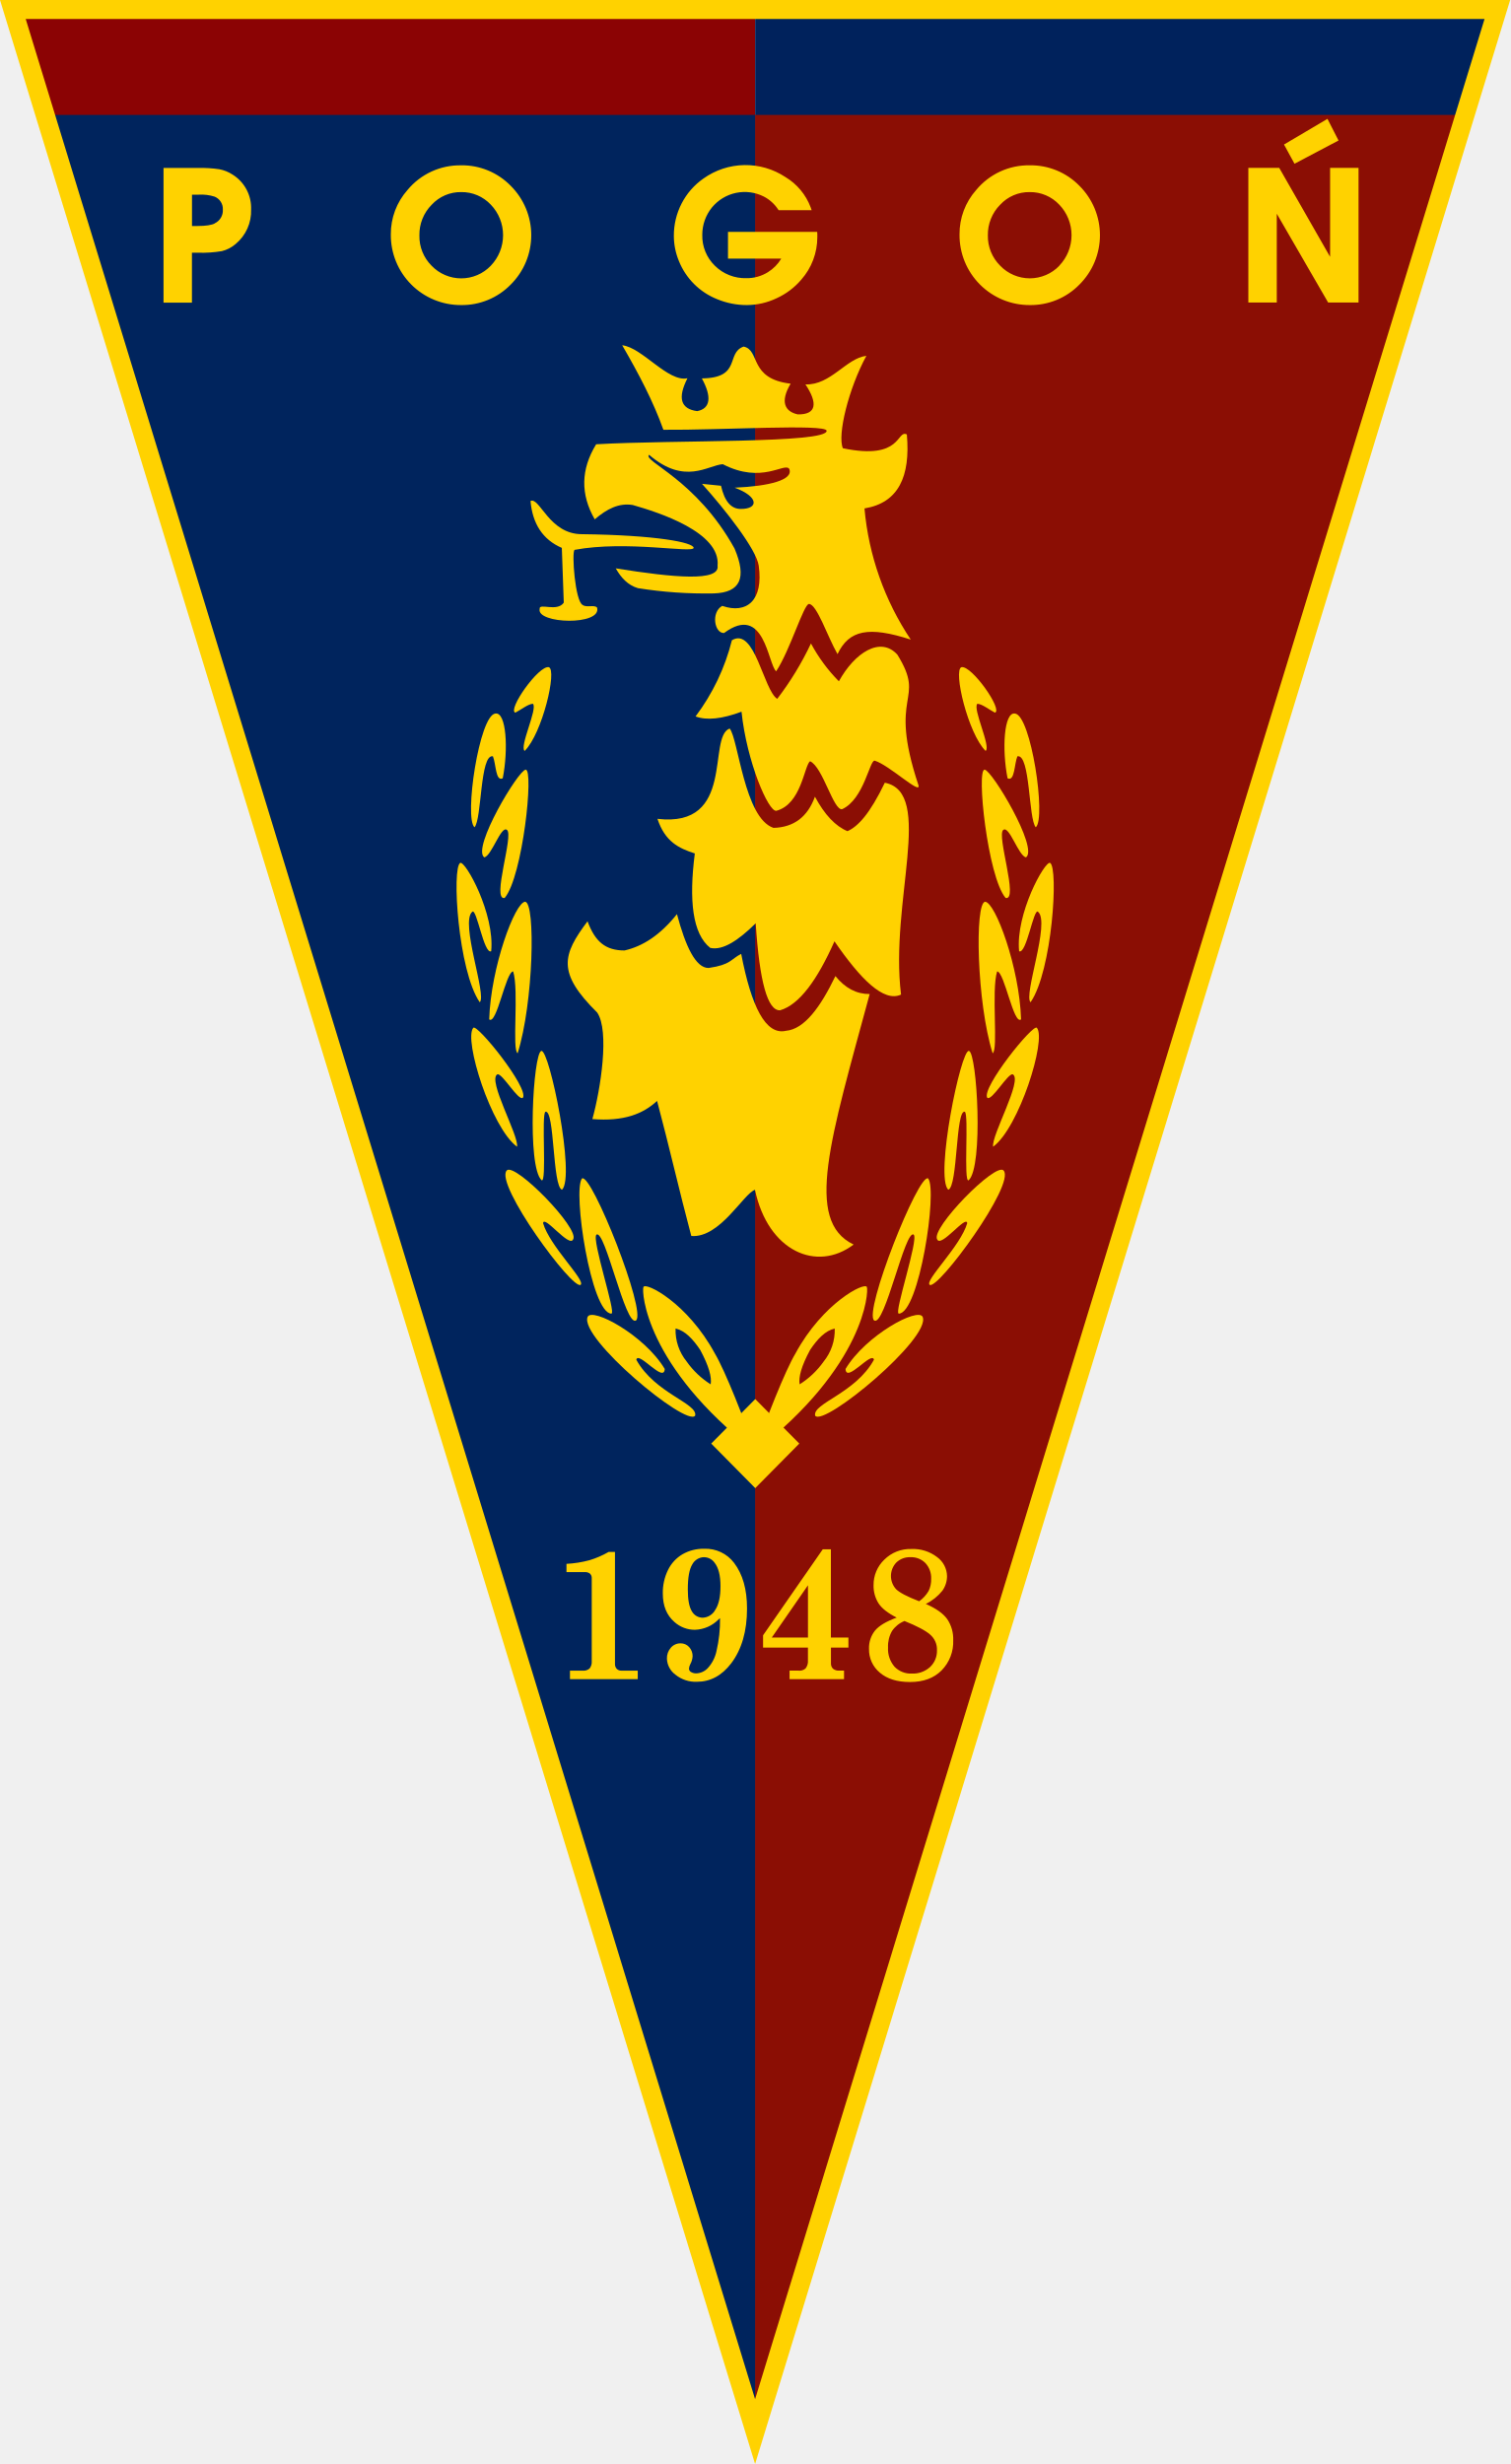
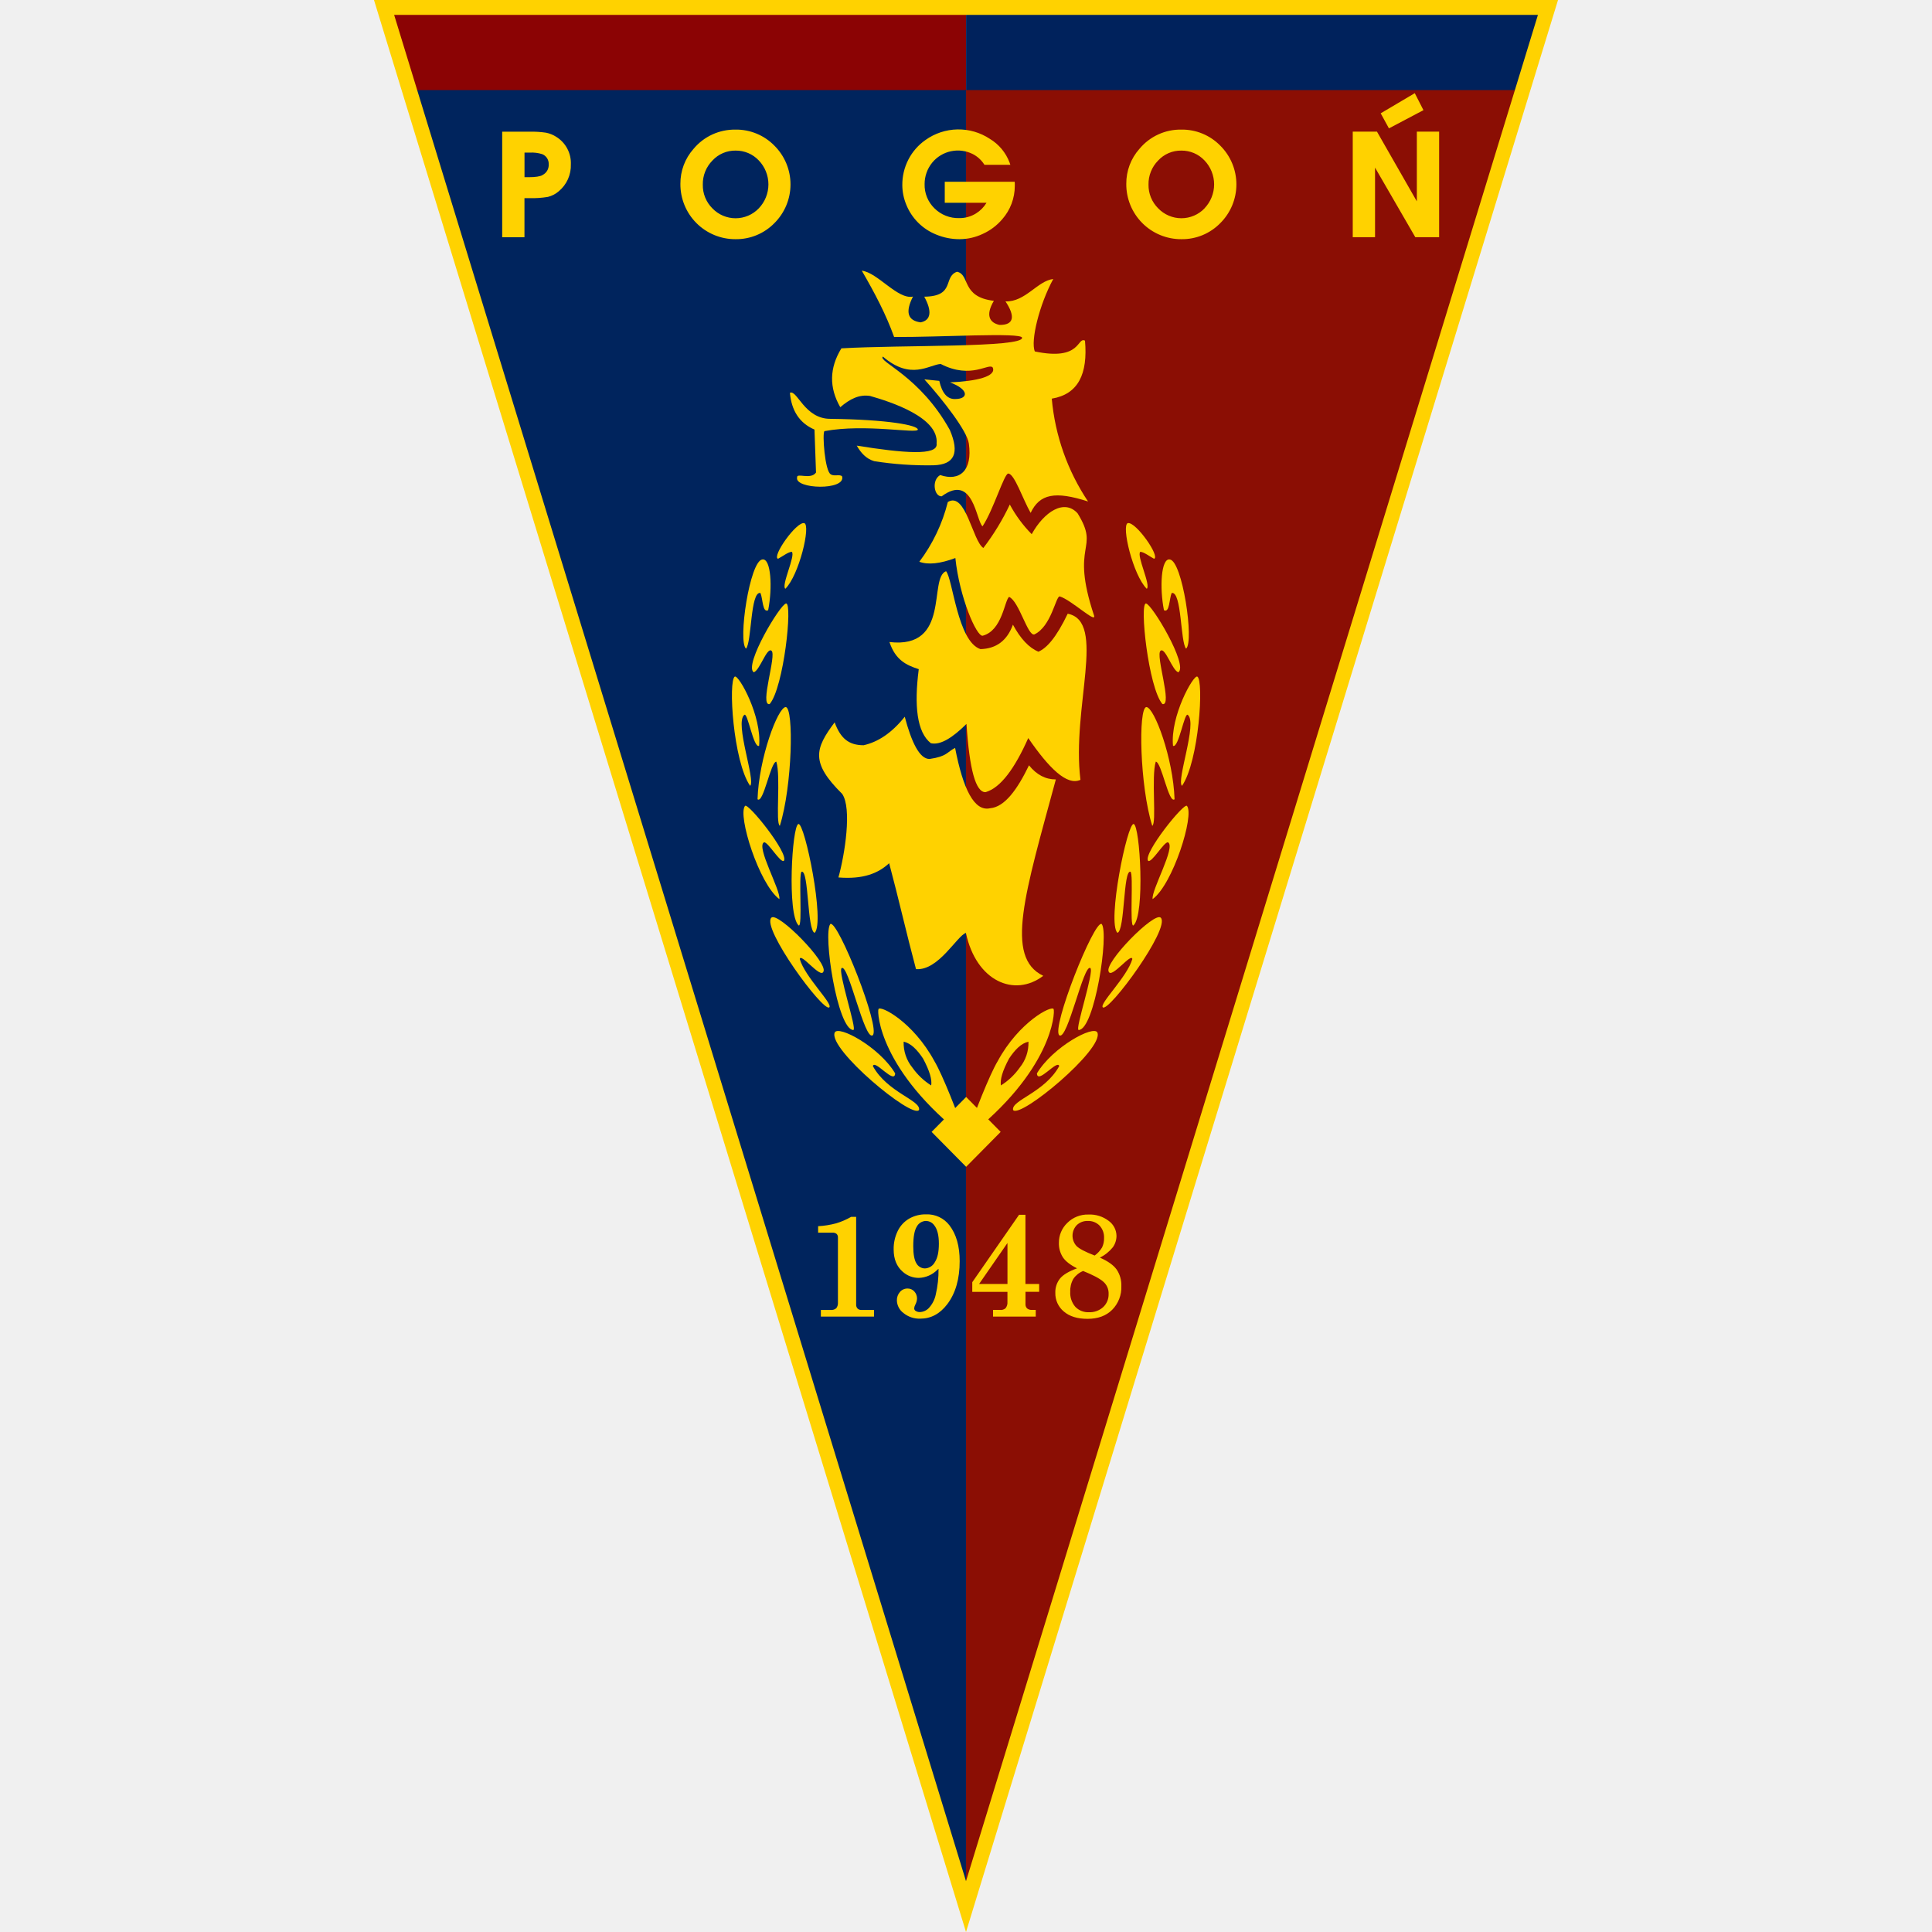
- <svg xmlns="http://www.w3.org/2000/svg" width="429" height="700" viewBox="0 0 429 700" fill="none">
-   <g clip-path="url(#clip0_37_448)">
-     <path d="M214.522 690.795V690.803L3.152 2.018H214.522V690.795Z" fill="#8B0304" />
-     <path d="M214.522 690.795V690.803L425.825 1.95H214.522V690.795Z" fill="#00225C" />
-     <path d="M214.522 690.795V690.803L12.549 32.644H214.522V690.795Z" fill="#00245D" />
-     <path d="M214.522 690.795V690.803L416.495 32.644H214.522V690.795Z" fill="#8B0E04" />
-     <path fill-rule="evenodd" clip-rule="evenodd" d="M188.449 122.086C185.592 114.091 181.498 106.256 176.75 98.085C182.431 98.698 189.777 108.66 195.291 107.458C192.428 113.063 193.35 116.176 198.056 116.798C201.83 116.067 202.259 112.746 199.376 107.5C210.765 107.383 206.1 100.279 211.244 98.463C216.068 99.463 212.639 107.61 224.6 108.997C221.456 114.276 223.078 116.958 226.625 117.723C231.971 117.824 232.366 114.529 228.81 109.207C235.997 109.468 240.426 101.733 246.116 101.094C241.073 110.342 237.821 123.591 239.443 127.341C256.404 130.897 254.639 121.952 257.615 123.423C258.674 135.42 255.219 142.852 245.578 144.441C246.764 157.767 251.285 170.581 258.724 181.7C246.747 177.85 241.208 178.943 237.921 185.828C235.097 180.91 232.038 171.587 229.802 171.578C228.315 171.629 224.431 184.777 220.489 190.704C218.119 188.661 217.195 171.309 205.688 179.834C202.948 179.943 201.931 173.949 205.15 172.125C212.16 174.521 216.917 170.57 215.539 160.708C214.883 156.101 206.201 144.996 199.426 137.454L204.822 138.001C205.825 142.451 207.722 144.645 210.513 144.584C215.48 144.584 215.648 141.12 208.697 138.547C218.573 138.119 225.507 136.336 224.204 133.201C222.826 131.258 216.505 137.648 205.327 131.872C201.074 132.166 194.543 137.942 184.39 129.207C182.398 130.973 197.787 136.118 208.664 155.832C212.21 164.189 210.345 168.359 202.73 168.586C195.53 168.716 188.333 168.216 181.221 167.089C178.372 166.248 176.43 164.13 174.917 161.465C191.627 164.155 204.528 165.265 203.847 160.717C204.764 151.217 187.18 145.584 179.742 143.465C175.817 142.843 172.438 144.542 168.95 147.543C164.854 140.431 164.988 133.321 169.353 126.214C191.206 124.936 235.064 126.021 234.828 122.372C234.694 120.346 204.301 122.246 188.475 122.095" fill="#FFD200" />
-     <path fill-rule="evenodd" clip-rule="evenodd" d="M150.694 142.339C153.274 141.027 155.972 151.763 165.294 151.755C186.415 152.015 197.023 154.092 197.056 155.647C196.905 157.261 178.044 153.436 163.209 156.21C162.369 156.933 163.377 170.897 165.529 171.864C166.613 172.705 168.891 171.713 169.614 172.613C171.017 177.808 152.35 177.262 153.3 172.991C153.081 171.175 158.242 173.958 160.158 171.209L159.603 155.647C154.09 153.268 151.274 148.703 150.702 142.33" fill="#FFD200" />
-     <path fill-rule="evenodd" clip-rule="evenodd" d="M202.04 410.11L214.547 397.458L227.062 410.11L214.547 422.763L202.04 410.11Z" fill="#FFD200" />
-     <path fill-rule="evenodd" clip-rule="evenodd" d="M197.586 203.542C202.442 197.09 205.955 189.728 207.915 181.894C214.404 177.959 216.892 196.068 220.792 198.54C224.535 193.649 227.747 188.373 230.374 182.802C232.488 186.747 235.16 190.365 238.308 193.546C242.771 185.45 250.075 180.65 254.925 185.98C263.33 199.565 251.992 196.261 260.909 223.063C261.75 226.039 252.63 217.363 248.487 216.102C247.049 215.816 245.478 226.989 239.241 229.881C236.795 230.436 233.753 217.876 230.113 216.262C228.432 217.573 227.667 228.469 220.531 230.343C218.287 230.646 212.126 216.413 210.647 202.188C205.111 204.256 200.771 204.71 197.628 203.55" fill="#FFD200" />
-     <path fill-rule="evenodd" clip-rule="evenodd" d="M186.743 232.622C209.101 235.261 200.83 209.376 207.277 206.964C209.731 209.805 211.429 232.428 219.733 235.194C225.499 235.037 229.421 232.084 231.5 226.333C234.268 231.467 237.35 234.732 240.746 236.127C243.746 234.808 247.125 231.15 251.353 222.365C265.54 225.131 252.698 256.304 255.967 282.551C251.05 284.846 244.435 278.154 237.056 267.418C232.198 278.347 227.079 285.434 221.599 287.015C218.063 287.172 215.757 278.93 214.682 262.29C209.84 267.074 205.377 270.1 201.763 269.285C196.72 265.3 195.669 255.775 197.384 242.458C192.77 240.978 188.928 239.095 186.777 232.655" fill="#FFD200" />
-     <path fill-rule="evenodd" clip-rule="evenodd" d="M166.916 261.76C169.076 267.586 172.051 270.016 177.414 270.016C182.524 268.856 187.5 265.72 192.307 259.692C194.703 268.73 197.628 275.052 201.309 274.993C207.714 274.06 207.512 272.521 210.555 270.983C213.429 285.888 217.489 294.186 223.28 292.841C228.508 292.37 233.072 286.115 237.325 277.296C240.082 280.721 243.326 282.422 247.058 282.4C235.904 323.594 228.382 346.839 242.494 353.565C232.021 361.501 218.187 355.507 214.471 338.02C211.244 339.046 204.528 351.791 196.384 351.135C192.963 338.348 190.08 325.553 186.659 312.757C182.667 316.482 177.145 318.642 168.277 317.919C170.622 309.512 173.211 292.866 169.647 287.654C158.141 276.288 159.78 271.252 166.899 261.735" fill="#FFD200" />
-     <path fill-rule="evenodd" clip-rule="evenodd" d="M146.399 202.457C144.054 201.726 152.997 188.956 155.905 189.536C158.334 190.318 154.039 208.401 149.047 213.328C147.433 212.176 152.837 201.247 151.383 199.935C150.03 199.994 148.021 201.617 146.399 202.457Z" fill="#FFD200" />
-     <path fill-rule="evenodd" clip-rule="evenodd" d="M134.792 235.009C131.799 232.487 136.145 203.155 140.726 202.71C143.861 202.197 144.441 212.924 142.818 221.104C140.759 222.163 140.919 216.976 140.028 214.858C136.33 214.109 136.901 232.739 134.792 235.035" fill="#FFD200" />
-     <path fill-rule="evenodd" clip-rule="evenodd" d="M137.548 243.551C134.01 240.894 147.256 218.775 149.316 218.666C151.736 218.363 148.475 249.116 143.365 255.102C139.557 255.943 146.046 237.153 144.004 235.766C142.323 234.471 139.717 243.088 137.574 243.576" fill="#FFD200" />
-     <path fill-rule="evenodd" clip-rule="evenodd" d="M136.279 284.728C130.144 275.867 128.278 246.485 130.749 245.131C132.262 244.602 140.583 259.575 139.54 270.235C137.464 271.243 135.38 257.75 134.153 259.045C130.606 262.013 138.406 282.912 136.279 284.728Z" fill="#FFD200" />
-     <path fill-rule="evenodd" clip-rule="evenodd" d="M138.969 289.604C139.448 274.716 146.29 256.338 149.181 256.178C152.19 256.464 151.56 284.871 147.055 299.214C145.374 298.373 147.475 281.424 145.777 275.968C143.684 276.069 141.112 291.319 138.969 289.596" fill="#FFD200" />
-     <path fill-rule="evenodd" clip-rule="evenodd" d="M146.878 325.771C139.541 320.408 131.657 295.321 134.439 292C135.456 290.638 150.307 309.117 148.542 311.866C147.307 312.959 142.659 304.779 141.297 305.208C138.355 306.78 147.466 322.644 146.878 325.771Z" fill="#FFD200" />
-     <path fill-rule="evenodd" clip-rule="evenodd" d="M153.871 335.313C149.618 331.505 151.459 299.163 153.77 298.558C156.082 297.952 163.512 334.372 159.654 337.995C156.914 337.07 157.594 315.178 154.947 315.843C153.737 316.473 155.376 336.078 153.871 335.313Z" fill="#FFD200" />
-     <path fill-rule="evenodd" clip-rule="evenodd" d="M164.974 364.998C162.73 366.747 140.381 336.288 143.962 332.514C146.222 330.118 164.789 349.033 162.814 352.102C161.713 354.565 154.569 345.023 154.275 347.487C156.132 353.985 166.437 363.771 164.949 364.998" fill="#FFD200" />
-     <path fill-rule="evenodd" clip-rule="evenodd" d="M173.699 373.195C167.908 373.195 162.596 338.096 165.344 334.784C168.034 333.178 183.793 372.8 180.666 375.137C177.666 376.987 171.875 349.075 169.437 350.757C167.983 352.009 175.069 373.044 173.707 373.162" fill="#FFD200" />
-     <path fill-rule="evenodd" clip-rule="evenodd" d="M197.468 402.191C194.946 405.444 164.503 380.106 166.924 374.128C168.185 371.295 183.087 379.29 188.836 388.908C188.651 393.111 181.372 383.662 180.759 386.276C186.054 395.911 198.308 398.668 197.476 402.191" fill="#FFD200" />
-     <path fill-rule="evenodd" clip-rule="evenodd" d="M182.784 365.62C182.23 366.957 183.331 388.126 214.513 412.305C211.656 403.713 205.94 389.278 203.066 384.494C195.342 370.202 183.415 364.116 182.784 365.629M191.912 377.399C191.792 380.828 192.924 384.184 195.098 386.84C196.915 389.413 199.223 391.602 201.889 393.279C202.225 391.228 201.41 388.134 198.922 383.511C196.829 380.375 194.568 378.012 191.921 377.424L191.912 377.399Z" fill="#FFD200" />
-     <path fill-rule="evenodd" clip-rule="evenodd" d="M282.636 202.457C284.981 201.726 276.038 188.956 273.13 189.536C270.693 190.318 274.996 208.401 279.989 213.328C281.603 212.176 276.198 201.247 277.652 199.935C279.005 199.994 281.014 201.617 282.636 202.457Z" fill="#FFD200" />
-     <path fill-rule="evenodd" clip-rule="evenodd" d="M294.252 235.009C297.244 232.487 292.899 203.155 288.318 202.71C285.183 202.197 284.595 212.924 286.225 221.104C288.285 222.163 288.125 216.976 289.016 214.858C292.714 214.109 292.142 232.739 294.252 235.035" fill="#FFD200" />
-     <path fill-rule="evenodd" clip-rule="evenodd" d="M291.487 243.551C295.025 240.894 281.779 218.775 279.72 218.666C277.299 218.363 280.56 249.116 285.671 255.102C289.478 255.943 282.989 237.153 285.023 235.766C286.704 234.471 289.31 243.088 291.453 243.576" fill="#FFD200" />
-     <path fill-rule="evenodd" clip-rule="evenodd" d="M292.764 284.728C298.9 275.867 300.766 246.485 298.295 245.131C296.782 244.602 288.461 259.575 289.503 270.235C291.579 271.243 293.664 257.75 294.891 259.045C298.438 262.013 290.63 282.912 292.764 284.728Z" fill="#FFD200" />
-     <path fill-rule="evenodd" clip-rule="evenodd" d="M290.066 289.604C289.587 274.716 282.746 256.338 279.854 256.178C276.845 256.464 277.476 284.871 281.981 299.214C283.662 298.373 281.56 281.424 283.258 275.968C285.351 276.069 287.923 291.319 290.066 289.596" fill="#FFD200" />
-     <path fill-rule="evenodd" clip-rule="evenodd" d="M282.124 325.771C289.47 320.408 297.345 295.321 294.563 292C293.554 290.638 278.694 309.117 280.459 311.866C281.695 312.959 286.343 304.779 287.705 305.208C290.646 306.78 281.535 322.644 282.124 325.771Z" fill="#FFD200" />
-     <path fill-rule="evenodd" clip-rule="evenodd" d="M275.164 335.313C279.417 331.505 277.568 299.163 275.265 298.558C272.962 297.952 265.524 334.372 269.382 337.995C272.122 337.07 271.441 315.178 274.08 315.843C275.29 316.473 273.66 336.078 275.156 335.313" fill="#FFD200" />
-     <path fill-rule="evenodd" clip-rule="evenodd" d="M264.07 364.998C266.314 366.747 288.663 336.288 285.082 332.514C282.821 330.118 264.254 349.033 266.23 352.102C267.331 354.565 274.475 345.023 274.769 347.487C272.912 353.985 262.607 363.771 264.095 364.998" fill="#FFD200" />
-     <path fill-rule="evenodd" clip-rule="evenodd" d="M255.303 373.195C261.094 373.195 266.406 338.096 263.658 334.784C260.968 333.178 245.209 372.8 248.335 375.137C251.336 376.987 257.127 349.075 259.564 350.757C261.019 352.009 253.933 373.044 255.295 373.162" fill="#FFD200" />
-     <path fill-rule="evenodd" clip-rule="evenodd" d="M231.567 402.191C234.089 405.444 264.532 380.106 262.111 374.128C260.85 371.295 245.948 379.29 240.199 388.908C240.384 393.111 247.663 383.662 248.276 386.276C242.99 395.911 230.727 398.668 231.567 402.191Z" fill="#FFD200" />
-     <path fill-rule="evenodd" clip-rule="evenodd" d="M246.251 365.62C246.806 366.957 245.705 388.126 214.522 412.305C217.38 403.713 223.095 389.278 225.978 384.494C233.702 370.202 245.629 364.116 246.259 365.629M237.131 377.399C237.252 380.828 236.119 384.184 233.946 386.84C232.129 389.413 229.821 391.602 227.155 393.279C226.818 391.228 227.634 388.134 230.122 383.511C232.206 380.375 234.475 378.012 237.123 377.424L237.131 377.399Z" fill="#FFD200" />
-     <path d="M66.072 49.601C64.931 48.853 63.655 48.336 62.315 48.08C60.354 47.792 58.371 47.671 56.389 47.718H46.455V85.97H54.524V71.796H56.305C58.556 71.865 60.808 71.713 63.029 71.342C64.488 70.983 65.84 70.279 66.971 69.29C68.393 68.103 69.525 66.606 70.281 64.915C71.037 63.223 71.397 61.382 71.334 59.53C71.411 57.558 70.965 55.6 70.04 53.856C69.116 52.113 67.747 50.645 66.072 49.601ZM61.029 63.464C60.189 63.927 58.508 64.213 56.129 64.204H54.54V55.301H56.406C57.952 55.203 59.503 55.394 60.979 55.864C61.704 56.164 62.318 56.682 62.735 57.346C63.152 58.011 63.352 58.789 63.307 59.572C63.352 60.372 63.158 61.167 62.749 61.856C62.341 62.545 61.736 63.096 61.012 63.439L61.029 63.464ZM368.267 46.239L380.244 39.916L377.101 33.763L364.754 41.06L367.737 46.516L368.267 46.239ZM377.849 47.701V72.956L363.4 47.693H354.626V85.945H362.703V60.724L377.294 85.945H385.926V47.693L377.849 47.701ZM131.018 46.97C128.117 46.915 125.241 47.513 122.603 48.721C119.965 49.929 117.633 51.715 115.779 53.948C112.679 57.435 110.984 61.95 111.022 66.617C111 69.25 111.501 71.861 112.495 74.299C113.49 76.737 114.959 78.953 116.817 80.818C118.675 82.683 120.885 84.161 123.318 85.165C125.752 86.169 128.36 86.68 130.993 86.668C133.61 86.703 136.208 86.207 138.628 85.208C141.048 84.21 143.24 82.73 145.071 80.859C146.923 79.019 148.394 76.831 149.397 74.421C150.4 72.01 150.916 69.425 150.916 66.815C150.916 64.204 150.4 61.619 149.397 59.209C148.394 56.798 146.923 54.61 145.071 52.771C143.243 50.903 141.055 49.425 138.639 48.426C136.224 47.428 133.631 46.929 131.018 46.962V46.97ZM139.423 75.495C138.336 76.629 137.031 77.532 135.587 78.148C134.143 78.765 132.588 79.083 131.018 79.083C129.447 79.083 127.893 78.765 126.449 78.148C125.004 77.532 123.699 76.629 122.613 75.495C121.481 74.37 120.59 73.027 119.993 71.547C119.396 70.067 119.106 68.481 119.142 66.886C119.11 65.275 119.401 63.675 119.999 62.179C120.597 60.683 121.488 59.322 122.621 58.176C123.688 57.016 124.989 56.094 126.437 55.473C127.886 54.851 129.45 54.543 131.026 54.57C132.599 54.548 134.158 54.854 135.606 55.47C137.053 56.085 138.356 56.995 139.431 58.143C141.666 60.475 142.913 63.58 142.913 66.81C142.913 70.041 141.666 73.146 139.431 75.478L139.423 75.495ZM292.537 46.962C289.642 46.912 286.772 47.515 284.14 48.724C281.509 49.933 279.182 51.718 277.333 53.948C274.232 57.435 272.537 61.95 272.576 66.617C272.553 69.25 273.054 71.861 274.049 74.299C275.044 76.737 276.512 78.953 278.37 80.818C280.228 82.683 282.438 84.161 284.871 85.165C287.305 86.169 289.914 86.68 292.546 86.668C295.164 86.703 297.761 86.207 300.181 85.208C302.601 84.21 304.793 82.73 306.624 80.859C308.477 79.019 309.947 76.831 310.95 74.421C311.953 72.01 312.47 69.425 312.47 66.815C312.47 64.204 311.953 61.619 310.95 59.209C309.947 56.798 308.477 54.61 306.624 52.771C304.792 50.898 302.599 49.418 300.177 48.419C297.756 47.421 295.157 46.925 292.537 46.962ZM300.943 75.487C299.856 76.621 298.551 77.523 297.107 78.14C295.662 78.756 294.108 79.074 292.537 79.074C290.967 79.074 289.413 78.756 287.968 78.14C286.524 77.523 285.219 76.621 284.132 75.487C282.998 74.364 282.103 73.023 281.5 71.545C280.898 70.067 280.601 68.482 280.628 66.886C280.597 65.275 280.889 63.675 281.487 62.179C282.084 60.683 282.975 59.322 284.107 58.176C285.174 57.016 286.475 56.094 287.923 55.473C289.372 54.851 290.936 54.543 292.512 54.57C294.085 54.548 295.644 54.854 297.092 55.47C298.539 56.085 299.842 56.995 300.917 58.143C303.152 60.475 304.4 63.58 304.4 66.81C304.4 70.041 303.152 73.146 300.917 75.478L300.943 75.487ZM232.139 65.869H206.806V73.477H221.935C220.996 75.039 219.7 76.356 218.153 77.319C216.328 78.463 214.212 79.056 212.059 79.026C210.402 79.078 208.751 78.791 207.208 78.184C205.664 77.577 204.261 76.662 203.083 75.495C201.908 74.354 200.984 72.982 200.367 71.466C199.751 69.949 199.456 68.321 199.502 66.684C199.501 63.853 200.478 61.109 202.267 58.916C204.007 56.807 206.414 55.352 209.09 54.793C211.767 54.234 214.554 54.603 216.993 55.839C218.618 56.683 220.001 57.927 221.011 59.454L221.196 59.723H230.576L230.281 58.883C228.935 55.305 226.42 52.287 223.145 50.316C219.674 48.017 215.588 46.825 211.425 46.897C207.262 46.969 203.22 48.302 199.83 50.719C197.216 52.544 195.086 54.98 193.627 57.815C192.153 60.676 191.397 63.853 191.425 67.071C191.439 69.492 191.921 71.887 192.845 74.124C193.824 76.577 195.291 78.805 197.158 80.672C199.025 82.54 201.252 84.007 203.705 84.986C206.384 86.101 209.258 86.672 212.16 86.668C215.09 86.654 217.981 85.99 220.624 84.726C223.313 83.502 225.7 81.703 227.617 79.455C230.56 76.119 232.183 71.823 232.181 67.374V66.457L232.139 65.869Z" fill="#FFD200" />
-     <path d="M160.923 444.276C163.139 444.161 165.336 443.811 167.479 443.234C169.363 442.663 171.176 441.879 172.883 440.897H174.699V472.667C174.682 472.927 174.718 473.188 174.803 473.435C174.888 473.682 175.021 473.909 175.195 474.104C175.374 474.279 175.588 474.414 175.822 474.502C176.056 474.591 176.306 474.63 176.556 474.617H181.171V477.03H161.915V474.617H165.537C165.893 474.653 166.252 474.615 166.592 474.505C166.932 474.395 167.245 474.216 167.512 473.978C167.959 473.376 168.168 472.631 168.101 471.885V448.345C168.114 448.11 168.077 447.875 167.993 447.655C167.909 447.434 167.779 447.234 167.613 447.067C167.201 446.743 166.682 446.584 166.159 446.622H160.923V444.276ZM204.545 459.712L204.142 460.048C202.366 461.865 199.957 462.925 197.418 463.007C195.268 463.023 193.191 462.234 191.593 460.796C189.391 458.89 188.29 456.2 188.29 452.725C188.241 450.398 188.748 448.092 189.769 446C190.674 444.142 192.106 442.592 193.887 441.544C195.757 440.48 197.881 439.942 200.031 439.989C201.664 439.92 203.288 440.248 204.766 440.943C206.244 441.638 207.532 442.681 208.521 443.982C210.986 447.205 212.216 451.532 212.21 456.962C212.21 463.385 210.714 468.575 207.722 472.532C205.061 476.03 201.802 477.778 197.947 477.778C195.74 477.863 193.578 477.143 191.862 475.752C191.148 475.23 190.562 474.554 190.146 473.774C189.73 472.993 189.494 472.129 189.458 471.246C189.411 470.09 189.811 468.961 190.576 468.093C190.917 467.698 191.341 467.383 191.817 467.17C192.294 466.956 192.811 466.85 193.333 466.858C193.793 466.85 194.25 466.942 194.671 467.126C195.093 467.31 195.471 467.583 195.779 467.925C196.434 468.645 196.784 469.592 196.754 470.565C196.701 471.338 196.48 472.09 196.106 472.768C195.895 473.155 195.766 473.581 195.728 474.02C195.725 474.197 195.764 474.372 195.843 474.53C195.922 474.688 196.039 474.825 196.182 474.928C196.662 475.252 197.234 475.414 197.813 475.391C199.025 475.34 200.171 474.825 201.015 473.953C202.283 472.587 203.154 470.901 203.536 469.077C204.256 466.011 204.594 462.869 204.545 459.72V459.712ZM200.031 442.376C199.339 442.383 198.662 442.576 198.07 442.936C197.478 443.295 196.994 443.808 196.669 444.419C195.818 445.792 195.392 448.163 195.392 451.532C195.392 454.457 195.779 456.525 196.543 457.753C196.849 458.306 197.297 458.767 197.841 459.088C198.385 459.409 199.005 459.578 199.636 459.577C200.372 459.544 201.086 459.321 201.709 458.929C202.333 458.537 202.843 457.989 203.192 457.341C204.184 455.861 204.677 453.619 204.671 450.615C204.671 447.58 204.116 445.352 202.99 443.948C202.655 443.474 202.212 443.084 201.698 442.813C201.184 442.541 200.613 442.394 200.031 442.385V442.376ZM233.727 440.14H236.039V465.21H241.014V468.06H236.056V472.473C236.032 472.766 236.072 473.059 236.172 473.335C236.272 473.611 236.43 473.861 236.635 474.071C237.153 474.476 237.805 474.668 238.459 474.609H239.771V477.022H224.297V474.609H226.818C227.176 474.654 227.54 474.624 227.885 474.521C228.231 474.418 228.552 474.245 228.827 474.012C229.342 473.357 229.589 472.53 229.516 471.7V468.068H216.774V464.571L233.727 440.14ZM229.525 450.363L219.245 465.21H229.525V450.363ZM263.01 455.659C265.958 456.965 267.989 458.414 269.104 460.006C270.279 461.772 270.867 463.864 270.785 465.983C270.849 467.561 270.589 469.135 270.02 470.609C269.452 472.082 268.588 473.423 267.482 474.55C265.291 476.747 262.307 477.846 258.531 477.846C254.872 477.846 252.011 476.963 249.949 475.197C248.955 474.375 248.162 473.338 247.627 472.164C247.093 470.99 246.832 469.711 246.864 468.421C246.798 466.556 247.393 464.727 248.545 463.259C249.697 461.855 251.765 460.628 254.732 459.543C252.232 458.288 250.512 456.94 249.571 455.5C248.602 453.956 248.111 452.16 248.159 450.338C248.142 448.986 248.403 447.644 248.926 446.398C249.45 445.151 250.224 444.025 251.201 443.091C252.203 442.09 253.4 441.304 254.716 440.782C256.033 440.26 257.443 440.013 258.858 440.056C261.512 439.93 264.124 440.749 266.23 442.368C267.078 442.988 267.772 443.795 268.257 444.726C268.743 445.658 269.007 446.69 269.028 447.74C269.034 449.227 268.576 450.679 267.717 451.893C266.445 453.48 264.838 454.767 263.01 455.659ZM261.094 454.928C262.199 454.142 263.124 453.13 263.809 451.96C264.315 450.893 264.56 449.72 264.523 448.539C264.596 446.892 264.013 445.283 262.901 444.066C262.348 443.501 261.682 443.059 260.946 442.769C260.21 442.48 259.421 442.348 258.631 442.385C257.896 442.353 257.161 442.47 256.472 442.73C255.783 442.991 255.153 443.388 254.622 443.898C253.655 444.916 253.109 446.262 253.095 447.666C253.081 449.07 253.6 450.428 254.547 451.464C255.527 452.445 257.71 453.589 261.094 454.894V454.928ZM256.892 460.535C255.464 461.109 254.243 462.099 253.387 463.377C252.583 464.79 252.196 466.402 252.269 468.026C252.151 470.017 252.811 471.977 254.11 473.491C254.741 474.148 255.506 474.662 256.352 475C257.199 475.338 258.108 475.491 259.018 475.449C260.92 475.539 262.781 474.875 264.196 473.6C264.844 472.991 265.356 472.251 265.697 471.429C266.037 470.608 266.199 469.722 266.171 468.833C266.207 467.99 266.051 467.151 265.715 466.377C265.378 465.604 264.87 464.917 264.229 464.369C262.952 463.237 260.509 461.945 256.9 460.493L256.892 460.535Z" fill="#FFD200" />
-     <path d="M214.505 700.009L0 0H429.002L214.505 700.009ZM7.304 5.397L214.505 681.589L421.723 5.397H7.304Z" fill="#FFD200" />
+ <svg xmlns="http://www.w3.org/2000/svg" width="700" height="700" viewBox="0 0 700 700" fill="none">
+   <g clip-path="url(#clip0_85_292)">
+     <path d="M350.021 690.791V690.799L138.651 2.013H350.021V690.791Z" fill="#8B0304" />
+     <path d="M350.021 690.791V690.799L561.324 1.946H350.021V690.791Z" fill="#00225C" />
+     <path d="M350.021 690.791V690.799L148.048 32.64H350.021V690.791Z" fill="#00245D" />
+     <path d="M350.021 690.791V690.799L551.994 32.64H350.021V690.791Z" fill="#8B0E04" />
+     <path fill-rule="evenodd" clip-rule="evenodd" d="M323.948 122.082C321.091 114.087 316.997 106.252 312.249 98.08C317.93 98.694 325.276 108.656 330.79 107.454C327.927 113.059 328.849 116.172 333.555 116.794C337.329 116.063 337.758 112.742 334.875 107.496C346.264 107.379 341.599 100.275 346.743 98.458C351.567 99.459 348.138 107.606 360.099 108.993C356.955 114.272 358.577 116.954 362.124 117.719C367.47 117.82 367.865 114.525 364.309 109.203C371.496 109.464 375.925 101.729 381.615 101.09C376.572 110.338 373.32 123.587 374.942 127.337C391.903 130.893 390.138 121.948 393.114 123.419C394.173 135.416 390.718 142.848 381.077 144.437C382.263 157.763 386.784 170.577 394.223 181.696C382.246 177.846 376.707 178.939 373.42 185.824C370.596 180.906 367.537 171.583 365.301 171.574C363.814 171.625 359.93 184.773 355.988 190.7C353.618 188.657 352.694 171.305 341.187 179.83C338.447 179.939 337.43 173.945 340.649 172.121C347.659 174.517 352.416 170.566 351.038 160.704C350.382 156.097 341.7 144.992 334.925 137.45L340.321 137.997C341.324 142.447 343.221 144.641 346.012 144.58C350.979 144.58 351.147 141.116 344.196 138.543C354.072 138.115 361.006 136.332 359.703 133.197C358.325 131.254 352.004 137.644 340.826 131.868C336.573 132.162 330.042 137.938 319.889 129.203C317.897 130.969 333.286 136.114 344.163 155.828C347.709 164.185 345.844 168.355 338.229 168.582C331.029 168.712 323.832 168.212 316.72 167.085C313.871 166.244 311.929 164.126 310.416 161.461C327.126 164.151 340.027 165.261 339.346 160.713C340.263 151.213 322.679 145.58 315.241 143.461C311.316 142.839 307.937 144.538 304.449 147.539C300.353 140.427 300.487 133.317 304.852 126.21C326.705 124.932 370.563 126.017 370.327 122.368C370.193 120.342 339.8 122.242 323.974 122.091" fill="#FFD200" />
+     <path fill-rule="evenodd" clip-rule="evenodd" d="M286.193 142.335C288.773 141.023 291.471 151.759 300.793 151.751C321.914 152.011 332.522 154.088 332.555 155.643C332.404 157.257 313.543 153.432 298.708 156.206C297.868 156.929 298.876 170.893 301.028 171.86C302.112 172.701 304.39 171.709 305.113 172.609C306.516 177.804 287.849 177.258 288.799 172.987C288.58 171.171 293.741 173.954 295.657 171.205L295.102 155.643C289.589 153.264 286.773 148.699 286.201 142.326" fill="#FFD200" />
+     <path fill-rule="evenodd" clip-rule="evenodd" d="M337.539 410.105L350.046 397.453L362.561 410.105L350.046 422.759L337.539 410.105Z" fill="#FFD200" />
+     <path fill-rule="evenodd" clip-rule="evenodd" d="M333.085 203.538C337.941 197.086 341.454 189.724 343.414 181.89C349.903 177.955 352.391 196.064 356.291 198.536C360.034 193.645 363.246 188.369 365.873 182.798C367.987 186.743 370.659 190.361 373.807 193.542C378.27 185.446 385.574 180.646 390.424 185.976C398.829 199.561 387.491 196.257 396.408 223.059C397.249 226.035 388.129 217.359 383.986 216.098C382.548 215.812 380.977 226.985 374.74 229.877C372.294 230.432 369.252 217.872 365.612 216.258C363.931 217.569 363.166 228.465 356.03 230.339C353.786 230.642 347.625 216.409 346.146 202.184C340.61 204.252 336.27 204.706 333.127 203.546" fill="#FFD200" />
+     <path fill-rule="evenodd" clip-rule="evenodd" d="M322.242 232.617C344.6 235.256 336.329 209.371 342.776 206.959C345.23 209.8 346.928 232.423 355.232 235.189C360.998 235.032 364.92 232.079 366.999 226.328C369.767 231.462 372.849 234.727 376.245 236.122C379.245 234.803 382.624 231.145 386.852 222.36C401.039 225.126 388.197 256.299 391.466 282.546C386.549 284.841 379.934 278.149 372.555 267.413C367.697 278.342 362.578 285.429 357.098 287.01C353.562 287.167 351.256 278.925 350.181 262.285C345.339 267.069 340.876 270.095 337.262 269.28C332.219 265.295 331.168 255.77 332.883 242.453C328.269 240.973 324.427 239.09 322.276 232.65" fill="#FFD200" />
+     <path fill-rule="evenodd" clip-rule="evenodd" d="M302.415 261.755C304.575 267.581 307.55 270.012 312.913 270.012C318.023 268.852 322.999 265.715 327.806 259.688C330.202 268.726 333.127 275.047 336.808 274.988C343.213 274.055 343.011 272.516 346.054 270.978C348.928 285.883 352.988 294.181 358.779 292.836C364.007 292.365 368.571 286.111 372.824 277.292C375.581 280.717 378.825 282.418 382.557 282.396C371.403 323.59 363.881 346.834 377.993 353.56C367.52 361.496 353.686 355.503 349.97 338.016C346.743 339.042 340.027 351.786 331.883 351.13C328.462 338.343 325.579 325.549 322.158 312.753C318.166 316.478 312.644 318.637 303.776 317.914C306.121 309.507 308.71 292.862 305.146 287.65C293.64 276.284 295.279 271.247 302.398 261.73" fill="#FFD200" />
+     <path fill-rule="evenodd" clip-rule="evenodd" d="M281.898 202.453C279.553 201.722 288.496 188.951 291.404 189.531C293.833 190.313 289.538 208.396 284.546 213.323C282.932 212.171 288.336 201.242 286.882 199.93C285.529 199.989 283.52 201.613 281.898 202.453Z" fill="#FFD200" />
+     <path fill-rule="evenodd" clip-rule="evenodd" d="M270.291 235.004C267.298 232.482 271.644 203.15 276.225 202.705C279.36 202.192 279.94 212.919 278.317 221.099C276.258 222.158 276.418 216.971 275.527 214.853C271.829 214.104 272.4 232.734 270.291 235.03" fill="#FFD200" />
+     <path fill-rule="evenodd" clip-rule="evenodd" d="M273.047 243.547C269.509 240.89 282.755 218.771 284.815 218.662C287.235 218.359 283.974 249.112 278.864 255.098C275.056 255.939 281.545 237.149 279.503 235.762C277.822 234.467 275.216 243.084 273.073 243.572" fill="#FFD200" />
+     <path fill-rule="evenodd" clip-rule="evenodd" d="M271.778 284.724C265.643 275.863 263.777 246.48 266.248 245.126C267.761 244.597 276.082 259.57 275.039 270.23C272.963 271.238 270.879 257.745 269.652 259.04C266.105 262.008 273.905 282.908 271.778 284.724Z" fill="#FFD200" />
+     <path fill-rule="evenodd" clip-rule="evenodd" d="M274.468 289.599C274.947 274.711 281.789 256.333 284.68 256.173C287.689 256.459 287.059 284.866 282.554 299.209C280.873 298.368 282.974 281.419 281.276 275.963C279.183 276.064 276.611 291.314 274.468 289.591" fill="#FFD200" />
+     <path fill-rule="evenodd" clip-rule="evenodd" d="M282.377 325.767C275.04 320.404 267.156 295.317 269.938 291.996C270.955 290.634 285.806 309.113 284.041 311.862C282.806 312.955 278.158 304.774 276.796 305.203C273.854 306.775 282.965 322.64 282.377 325.767Z" fill="#FFD200" />
+     <path fill-rule="evenodd" clip-rule="evenodd" d="M289.37 335.309C285.117 331.501 286.958 299.158 289.269 298.553C291.581 297.947 299.011 334.368 295.153 337.991C292.413 337.066 293.093 315.174 290.446 315.839C289.236 316.469 290.875 336.074 289.37 335.309Z" fill="#FFD200" />
+     <path fill-rule="evenodd" clip-rule="evenodd" d="M300.473 364.993C298.229 366.742 275.88 336.283 279.461 332.509C281.721 330.113 300.288 349.028 298.313 352.097C297.212 354.56 290.068 345.018 289.774 347.482C291.631 353.98 301.936 363.766 300.448 364.993" fill="#FFD200" />
+     <path fill-rule="evenodd" clip-rule="evenodd" d="M309.198 373.19C303.407 373.19 298.095 338.092 300.843 334.78C303.533 333.174 319.292 372.796 316.165 375.133C313.165 376.983 307.374 349.071 304.936 350.753C303.482 352.005 310.568 373.04 309.206 373.158" fill="#FFD200" />
+     <path fill-rule="evenodd" clip-rule="evenodd" d="M332.967 402.186C330.445 405.439 300.002 380.102 302.423 374.124C303.684 371.291 318.586 379.286 324.335 388.904C324.15 393.107 316.871 383.658 316.258 386.272C321.553 395.907 333.807 398.663 332.975 402.186" fill="#FFD200" />
+     <path fill-rule="evenodd" clip-rule="evenodd" d="M318.283 365.616C317.729 366.953 318.83 388.122 350.012 412.301C347.155 403.709 341.439 389.273 338.565 384.49C330.841 370.198 318.914 364.112 318.283 365.625M327.411 377.394C327.291 380.823 328.423 384.18 330.597 386.836C332.414 389.409 334.722 391.598 337.388 393.275C337.724 391.224 336.909 388.129 334.421 383.506C332.328 380.37 330.067 378.007 327.42 377.419L327.411 377.394Z" fill="#FFD200" />
+     <path fill-rule="evenodd" clip-rule="evenodd" d="M418.135 202.453C420.48 201.722 411.537 188.951 408.629 189.531C406.192 190.313 410.495 208.396 415.488 213.323C417.102 212.171 411.697 201.242 413.151 199.93C414.504 199.989 416.513 201.613 418.135 202.453Z" fill="#FFD200" />
+     <path fill-rule="evenodd" clip-rule="evenodd" d="M429.751 235.004C432.743 232.482 428.398 203.15 423.817 202.705C420.682 202.192 420.094 212.919 421.724 221.099C423.784 222.158 423.624 216.971 424.515 214.853C428.213 214.104 427.641 232.734 429.751 235.03" fill="#FFD200" />
+     <path fill-rule="evenodd" clip-rule="evenodd" d="M426.986 243.547C430.524 240.89 417.278 218.771 415.219 218.662C412.798 218.359 416.059 249.112 421.17 255.098C424.977 255.939 418.488 237.149 420.522 235.762C422.203 234.467 424.809 243.084 426.952 243.572" fill="#FFD200" />
+     <path fill-rule="evenodd" clip-rule="evenodd" d="M428.263 284.724C434.399 275.863 436.265 246.48 433.794 245.126C432.281 244.597 423.96 259.57 425.002 270.23C427.078 271.238 429.163 257.745 430.39 259.04C433.937 262.008 426.129 282.908 428.263 284.724Z" fill="#FFD200" />
+     <path fill-rule="evenodd" clip-rule="evenodd" d="M425.565 289.599C425.086 274.711 418.245 256.333 415.353 256.173C412.344 256.459 412.975 284.866 417.48 299.209C419.161 298.368 417.059 281.419 418.757 275.963C420.85 276.064 423.422 291.314 425.565 289.591" fill="#FFD200" />
+     <path fill-rule="evenodd" clip-rule="evenodd" d="M417.623 325.767C424.969 320.404 432.844 295.317 430.062 291.996C429.053 290.634 414.193 309.113 415.958 311.862C417.194 312.955 421.842 304.774 423.204 305.203C426.145 306.775 417.034 322.64 417.623 325.767Z" fill="#FFD200" />
+     <path fill-rule="evenodd" clip-rule="evenodd" d="M410.663 335.309C414.916 331.501 413.067 299.158 410.764 298.553C408.461 297.947 401.023 334.368 404.881 337.991C407.621 337.066 406.94 315.174 409.579 315.839C410.789 316.469 409.159 336.074 410.655 335.309" fill="#FFD200" />
+     <path fill-rule="evenodd" clip-rule="evenodd" d="M399.569 364.993C401.813 366.742 424.162 336.283 420.581 332.509C418.32 330.113 399.753 349.028 401.729 352.097C402.83 354.56 409.974 345.018 410.268 347.482C408.411 353.98 398.106 363.766 399.594 364.993" fill="#FFD200" />
+     <path fill-rule="evenodd" clip-rule="evenodd" d="M390.802 373.19C396.593 373.19 401.905 338.092 399.157 334.78C396.467 333.174 380.708 372.796 383.834 375.133C386.835 376.983 392.626 349.071 395.063 350.753C396.518 352.005 389.432 373.04 390.794 373.158" fill="#FFD200" />
+     <path fill-rule="evenodd" clip-rule="evenodd" d="M367.066 402.186C369.588 405.439 400.031 380.102 397.61 374.124C396.349 371.291 381.447 379.286 375.698 388.904C375.883 393.107 383.162 383.658 383.775 386.272C378.489 395.907 366.226 398.663 367.066 402.186Z" fill="#FFD200" />
+     <path fill-rule="evenodd" clip-rule="evenodd" d="M381.75 365.616C382.305 366.953 381.204 388.122 350.021 412.301C352.879 403.709 358.594 389.273 361.477 384.49C369.201 370.198 381.128 364.112 381.758 365.625M372.63 377.394C372.751 380.823 371.618 384.18 369.445 386.836C367.628 389.409 365.32 391.598 362.654 393.275C362.317 391.224 363.133 388.129 365.621 383.506C367.705 380.37 369.974 378.007 372.622 377.419L372.63 377.394Z" fill="#FFD200" />
+     <path d="M201.571 49.597C200.43 48.849 199.154 48.331 197.814 48.075C195.853 47.787 193.87 47.666 191.889 47.714H181.954V85.966H190.023V71.791H191.804C194.055 71.86 196.307 71.708 198.529 71.337C199.987 70.978 201.339 70.275 202.47 69.286C203.892 68.098 205.024 66.602 205.78 64.91C206.536 63.219 206.896 61.377 206.833 59.526C206.91 57.553 206.464 55.596 205.539 53.852C204.615 52.108 203.246 50.64 201.571 49.597ZM196.528 63.46C195.688 63.922 194.007 64.208 191.628 64.2H190.039V55.297H191.905C193.451 55.198 195.002 55.389 196.478 55.86C197.203 56.159 197.817 56.677 198.234 57.342C198.651 58.006 198.851 58.784 198.806 59.568C198.851 60.367 198.657 61.162 198.249 61.851C197.84 62.54 197.235 63.092 196.511 63.435L196.528 63.46ZM503.766 46.234L515.743 39.912L512.6 33.758L500.253 41.055L503.236 46.511L503.766 46.234ZM513.348 47.697V72.951L498.899 47.688H490.125V85.94H498.202V60.719L512.793 85.94H521.425V47.688L513.348 47.697ZM266.517 46.965C263.616 46.91 260.74 47.509 258.102 48.717C255.464 49.925 253.132 51.711 251.278 53.943C248.178 57.431 246.483 61.946 246.521 66.613C246.499 69.246 247 71.857 247.994 74.294C248.989 76.732 250.458 78.948 252.316 80.813C254.174 82.679 256.384 84.156 258.817 85.161C261.251 86.165 263.859 86.676 266.492 86.663C269.109 86.699 271.707 86.202 274.127 85.204C276.547 84.205 278.739 82.725 280.57 80.854C282.422 79.014 283.893 76.827 284.896 74.416C285.899 72.006 286.415 69.421 286.415 66.81C286.415 64.199 285.899 61.614 284.896 59.204C283.893 56.794 282.422 54.606 280.57 52.766C278.742 50.898 276.554 49.42 274.138 48.422C271.723 47.423 269.13 46.925 266.517 46.957V46.965ZM274.922 75.49C273.835 76.625 272.53 77.527 271.086 78.144C269.642 78.76 268.087 79.078 266.517 79.078C264.946 79.078 263.392 78.76 261.948 78.144C260.503 77.527 259.198 76.625 258.112 75.49C256.98 74.366 256.089 73.023 255.492 71.543C254.895 70.063 254.605 68.477 254.641 66.882C254.609 65.271 254.9 63.67 255.498 62.174C256.096 60.678 256.987 59.317 258.12 58.172C259.187 57.011 260.488 56.09 261.936 55.468C263.385 54.846 264.949 54.539 266.525 54.565C268.098 54.543 269.657 54.85 271.105 55.465C272.552 56.08 273.855 56.991 274.93 58.138C277.165 60.47 278.412 63.576 278.412 66.806C278.412 70.036 277.165 73.141 274.93 75.474L274.922 75.49ZM428.036 46.957C425.141 46.908 422.271 47.51 419.639 48.719C417.008 49.929 414.681 51.714 412.832 53.943C409.731 57.431 408.036 61.946 408.075 66.613C408.052 69.246 408.553 71.857 409.548 74.294C410.543 76.732 412.011 78.948 413.869 80.813C415.727 82.679 417.937 84.156 420.37 85.161C422.804 86.165 425.413 86.676 428.045 86.663C430.663 86.699 433.26 86.202 435.68 85.204C438.1 84.205 440.292 82.725 442.123 80.854C443.976 79.014 445.446 76.827 446.449 74.416C447.452 72.006 447.969 69.421 447.969 66.81C447.969 64.199 447.452 61.614 446.449 59.204C445.446 56.794 443.976 54.606 442.123 52.766C440.291 50.894 438.098 49.413 435.676 48.415C433.255 47.416 430.656 46.92 428.036 46.957ZM436.442 75.482C435.355 76.616 434.05 77.519 432.606 78.135C431.161 78.752 429.607 79.07 428.036 79.07C426.466 79.07 424.912 78.752 423.467 78.135C422.023 77.519 420.718 76.616 419.631 75.482C418.497 74.359 417.602 73.019 416.999 71.54C416.397 70.062 416.1 68.478 416.127 66.882C416.096 65.271 416.388 63.671 416.986 62.175C417.583 60.679 418.474 59.318 419.606 58.172C420.673 57.011 421.974 56.09 423.422 55.468C424.871 54.846 426.435 54.539 428.011 54.565C429.584 54.543 431.143 54.85 432.591 55.465C434.038 56.08 435.341 56.991 436.416 58.138C438.651 60.47 439.899 63.576 439.899 66.806C439.899 70.036 438.651 73.141 436.416 75.474L436.442 75.482ZM367.638 65.864H342.305V73.473H357.434C356.495 75.035 355.199 76.351 353.652 77.315C351.827 78.459 349.711 79.051 347.558 79.021C345.901 79.073 344.25 78.787 342.707 78.18C341.163 77.573 339.76 76.658 338.582 75.49C337.407 74.35 336.483 72.978 335.866 71.461C335.25 69.945 334.955 68.316 335.001 66.68C335 63.849 335.977 61.105 337.766 58.912C339.506 56.802 341.913 55.348 344.589 54.789C347.266 54.229 350.053 54.598 352.492 55.835C354.117 56.678 355.5 57.922 356.51 59.45L356.695 59.719H366.075L365.78 58.878C364.434 55.301 361.919 52.282 358.644 50.311C355.173 48.012 351.087 46.82 346.924 46.892C342.761 46.964 338.719 48.297 335.329 50.715C332.715 52.54 330.585 54.975 329.126 57.81C327.652 60.672 326.896 63.848 326.924 67.067C326.938 69.487 327.42 71.883 328.344 74.12C329.323 76.573 330.79 78.8 332.657 80.668C334.524 82.535 336.751 84.003 339.204 84.982C341.883 86.096 344.757 86.668 347.659 86.663C350.589 86.649 353.48 85.986 356.123 84.721C358.812 83.498 361.199 81.698 363.116 79.45C366.059 76.114 367.682 71.818 367.68 67.369V66.453L367.638 65.864Z" fill="#FFD200" />
+     <path d="M296.422 444.272C298.638 444.157 300.835 443.807 302.978 443.23C304.862 442.659 306.675 441.874 308.382 440.892H310.198V472.662C310.181 472.922 310.217 473.183 310.302 473.43C310.387 473.677 310.52 473.904 310.694 474.099C310.873 474.274 311.087 474.41 311.321 474.498C311.555 474.587 311.805 474.625 312.055 474.612H316.67V477.026H297.414V474.612H301.036C301.392 474.648 301.751 474.61 302.091 474.5C302.431 474.39 302.744 474.212 303.011 473.974C303.458 473.372 303.667 472.627 303.6 471.881V448.341C303.613 448.106 303.576 447.871 303.492 447.651C303.408 447.43 303.278 447.23 303.112 447.063C302.7 446.739 302.181 446.58 301.658 446.618H296.422V444.272ZM340.044 459.708L339.641 460.043C337.865 461.86 335.456 462.921 332.917 463.003C330.767 463.019 328.69 462.23 327.092 460.792C324.89 458.886 323.789 456.196 323.789 452.721C323.74 450.394 324.247 448.088 325.268 445.996C326.173 444.138 327.605 442.588 329.386 441.54C331.256 440.476 333.38 439.938 335.53 439.985C337.163 439.916 338.787 440.244 340.265 440.939C341.743 441.634 343.031 442.677 344.02 443.978C346.485 447.201 347.715 451.528 347.709 456.958C347.709 463.381 346.213 468.571 343.221 472.528C340.56 476.026 337.301 477.774 333.446 477.774C331.239 477.859 329.077 477.139 327.361 475.748C326.647 475.226 326.061 474.549 325.645 473.769C325.229 472.988 324.993 472.125 324.957 471.242C324.91 470.086 325.31 468.957 326.075 468.089C326.416 467.694 326.84 467.379 327.316 467.166C327.793 466.952 328.31 466.846 328.832 466.854C329.292 466.846 329.749 466.938 330.17 467.122C330.592 467.306 330.97 467.578 331.278 467.92C331.933 468.64 332.283 469.587 332.253 470.56C332.2 471.333 331.979 472.086 331.605 472.764C331.394 473.151 331.265 473.577 331.227 474.016C331.224 474.193 331.263 474.368 331.342 474.526C331.421 474.684 331.538 474.821 331.681 474.924C332.161 475.248 332.733 475.409 333.312 475.386C334.524 475.335 335.67 474.82 336.514 473.948C337.782 472.582 338.653 470.897 339.035 469.073C339.755 466.007 340.093 462.865 340.044 459.716V459.708ZM335.53 442.372C334.838 442.379 334.161 442.571 333.569 442.931C332.977 443.29 332.493 443.804 332.168 444.415C331.317 445.788 330.891 448.159 330.891 451.528C330.891 454.453 331.278 456.521 332.042 457.749C332.348 458.302 332.796 458.763 333.34 459.084C333.884 459.405 334.504 459.574 335.135 459.573C335.871 459.54 336.585 459.317 337.208 458.925C337.832 458.533 338.342 457.984 338.691 457.336C339.683 455.856 340.176 453.615 340.17 450.611C340.17 447.576 339.615 445.348 338.489 443.944C338.154 443.47 337.711 443.08 337.197 442.809C336.683 442.537 336.112 442.39 335.53 442.381V442.372ZM369.226 440.136H371.538V465.206H376.513V468.055H371.555V472.469C371.531 472.762 371.571 473.055 371.671 473.331C371.771 473.607 371.929 473.857 372.134 474.067C372.652 474.472 373.304 474.664 373.958 474.605H375.27V477.018H359.796V474.605H362.317C362.675 474.65 363.039 474.619 363.384 474.516C363.73 474.413 364.051 474.241 364.326 474.008C364.841 473.353 365.088 472.526 365.015 471.696V468.063H352.273V464.567L369.226 440.136ZM365.024 450.359L354.744 465.206H365.024V450.359ZM398.509 455.655C401.457 456.961 403.488 458.41 404.603 460.002C405.778 461.768 406.366 463.86 406.284 465.979C406.348 467.557 406.088 469.131 405.519 470.605C404.951 472.078 404.087 473.418 402.981 474.545C400.79 476.742 397.806 477.842 394.03 477.842C390.371 477.842 387.51 476.959 385.448 475.193C384.454 474.371 383.661 473.333 383.126 472.159C382.592 470.985 382.331 469.707 382.363 468.417C382.297 466.552 382.892 464.723 384.044 463.255C385.196 461.851 387.264 460.624 390.231 459.539C387.731 458.284 386.011 456.936 385.07 455.496C384.101 453.952 383.61 452.156 383.658 450.334C383.641 448.982 383.902 447.64 384.425 446.394C384.949 445.147 385.723 444.02 386.7 443.086C387.702 442.085 388.899 441.3 390.215 440.778C391.532 440.256 392.942 440.009 394.357 440.052C397.011 439.926 399.623 440.745 401.729 442.364C402.577 442.984 403.271 443.791 403.756 444.722C404.242 445.654 404.506 446.686 404.527 447.736C404.533 449.223 404.075 450.675 403.216 451.889C401.944 453.476 400.337 454.763 398.509 455.655ZM396.593 454.924C397.698 454.138 398.623 453.126 399.308 451.956C399.814 450.889 400.059 449.715 400.022 448.534C400.095 446.887 399.512 445.279 398.4 444.062C397.847 443.497 397.181 443.055 396.445 442.765C395.709 442.476 394.92 442.344 394.13 442.381C393.395 442.349 392.66 442.466 391.971 442.726C391.282 442.987 390.652 443.384 390.121 443.894C389.154 444.912 388.608 446.258 388.594 447.662C388.58 449.066 389.099 450.424 390.046 451.46C391.026 452.441 393.209 453.585 396.593 454.89V454.924ZM392.391 460.53C390.963 461.104 389.742 462.095 388.886 463.373C388.082 464.786 387.695 466.397 387.768 468.021C387.65 470.012 388.31 471.973 389.609 473.487C390.24 474.144 391.005 474.657 391.851 474.995C392.698 475.333 393.607 475.487 394.517 475.445C396.419 475.535 398.28 474.871 399.695 473.596C400.343 472.987 400.855 472.247 401.196 471.425C401.536 470.604 401.698 469.718 401.67 468.829C401.706 467.986 401.55 467.147 401.214 466.373C400.877 465.6 400.369 464.913 399.728 464.365C398.451 463.233 396.008 461.941 392.399 460.489L392.391 460.53Z" fill="#FFD200" />
+     <path d="M350.004 700.005L135.499 -0.005H564.501L350.004 700.005ZM142.803 5.393L350.004 681.584L557.222 5.393H142.803Z" fill="#FFD200" />
  </g>
  <defs>
-     <clipPath id="clip0_37_448">
-       <rect width="429" height="700" fill="white" />
+     <clipPath id="clip0_85_292">
+       <rect width="700" height="700" fill="white" />
    </clipPath>
  </defs>
</svg>
